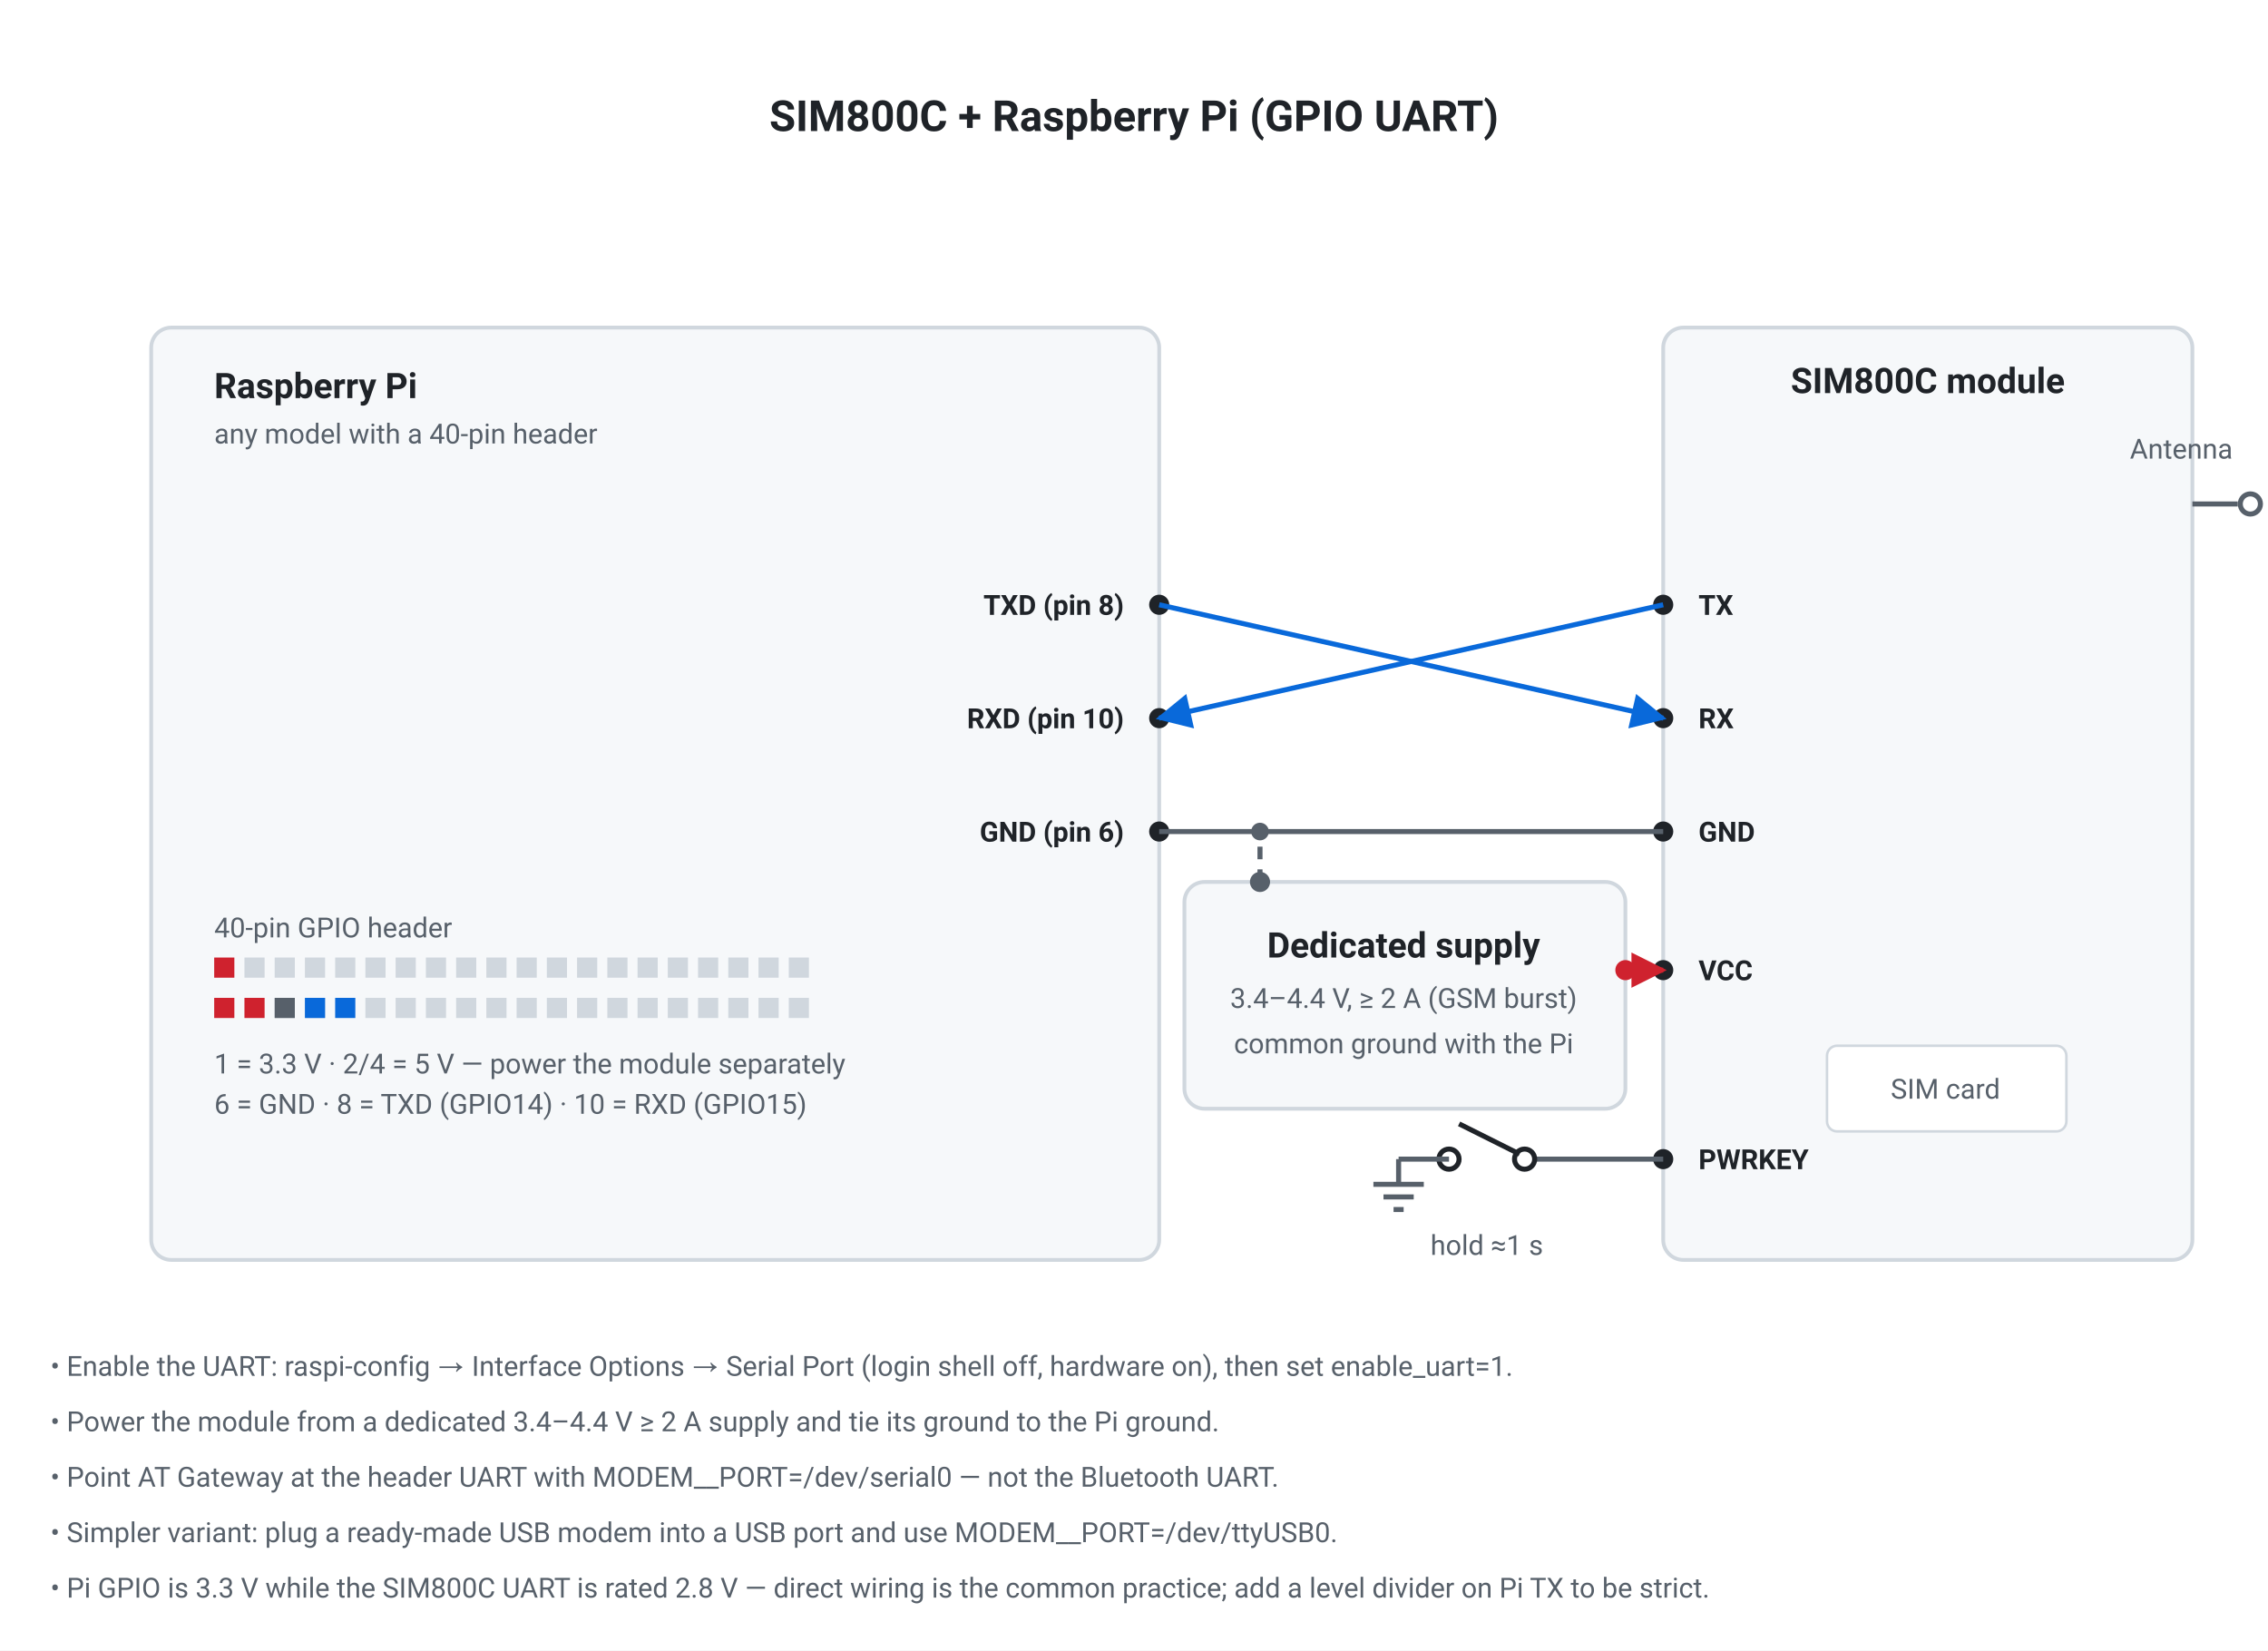
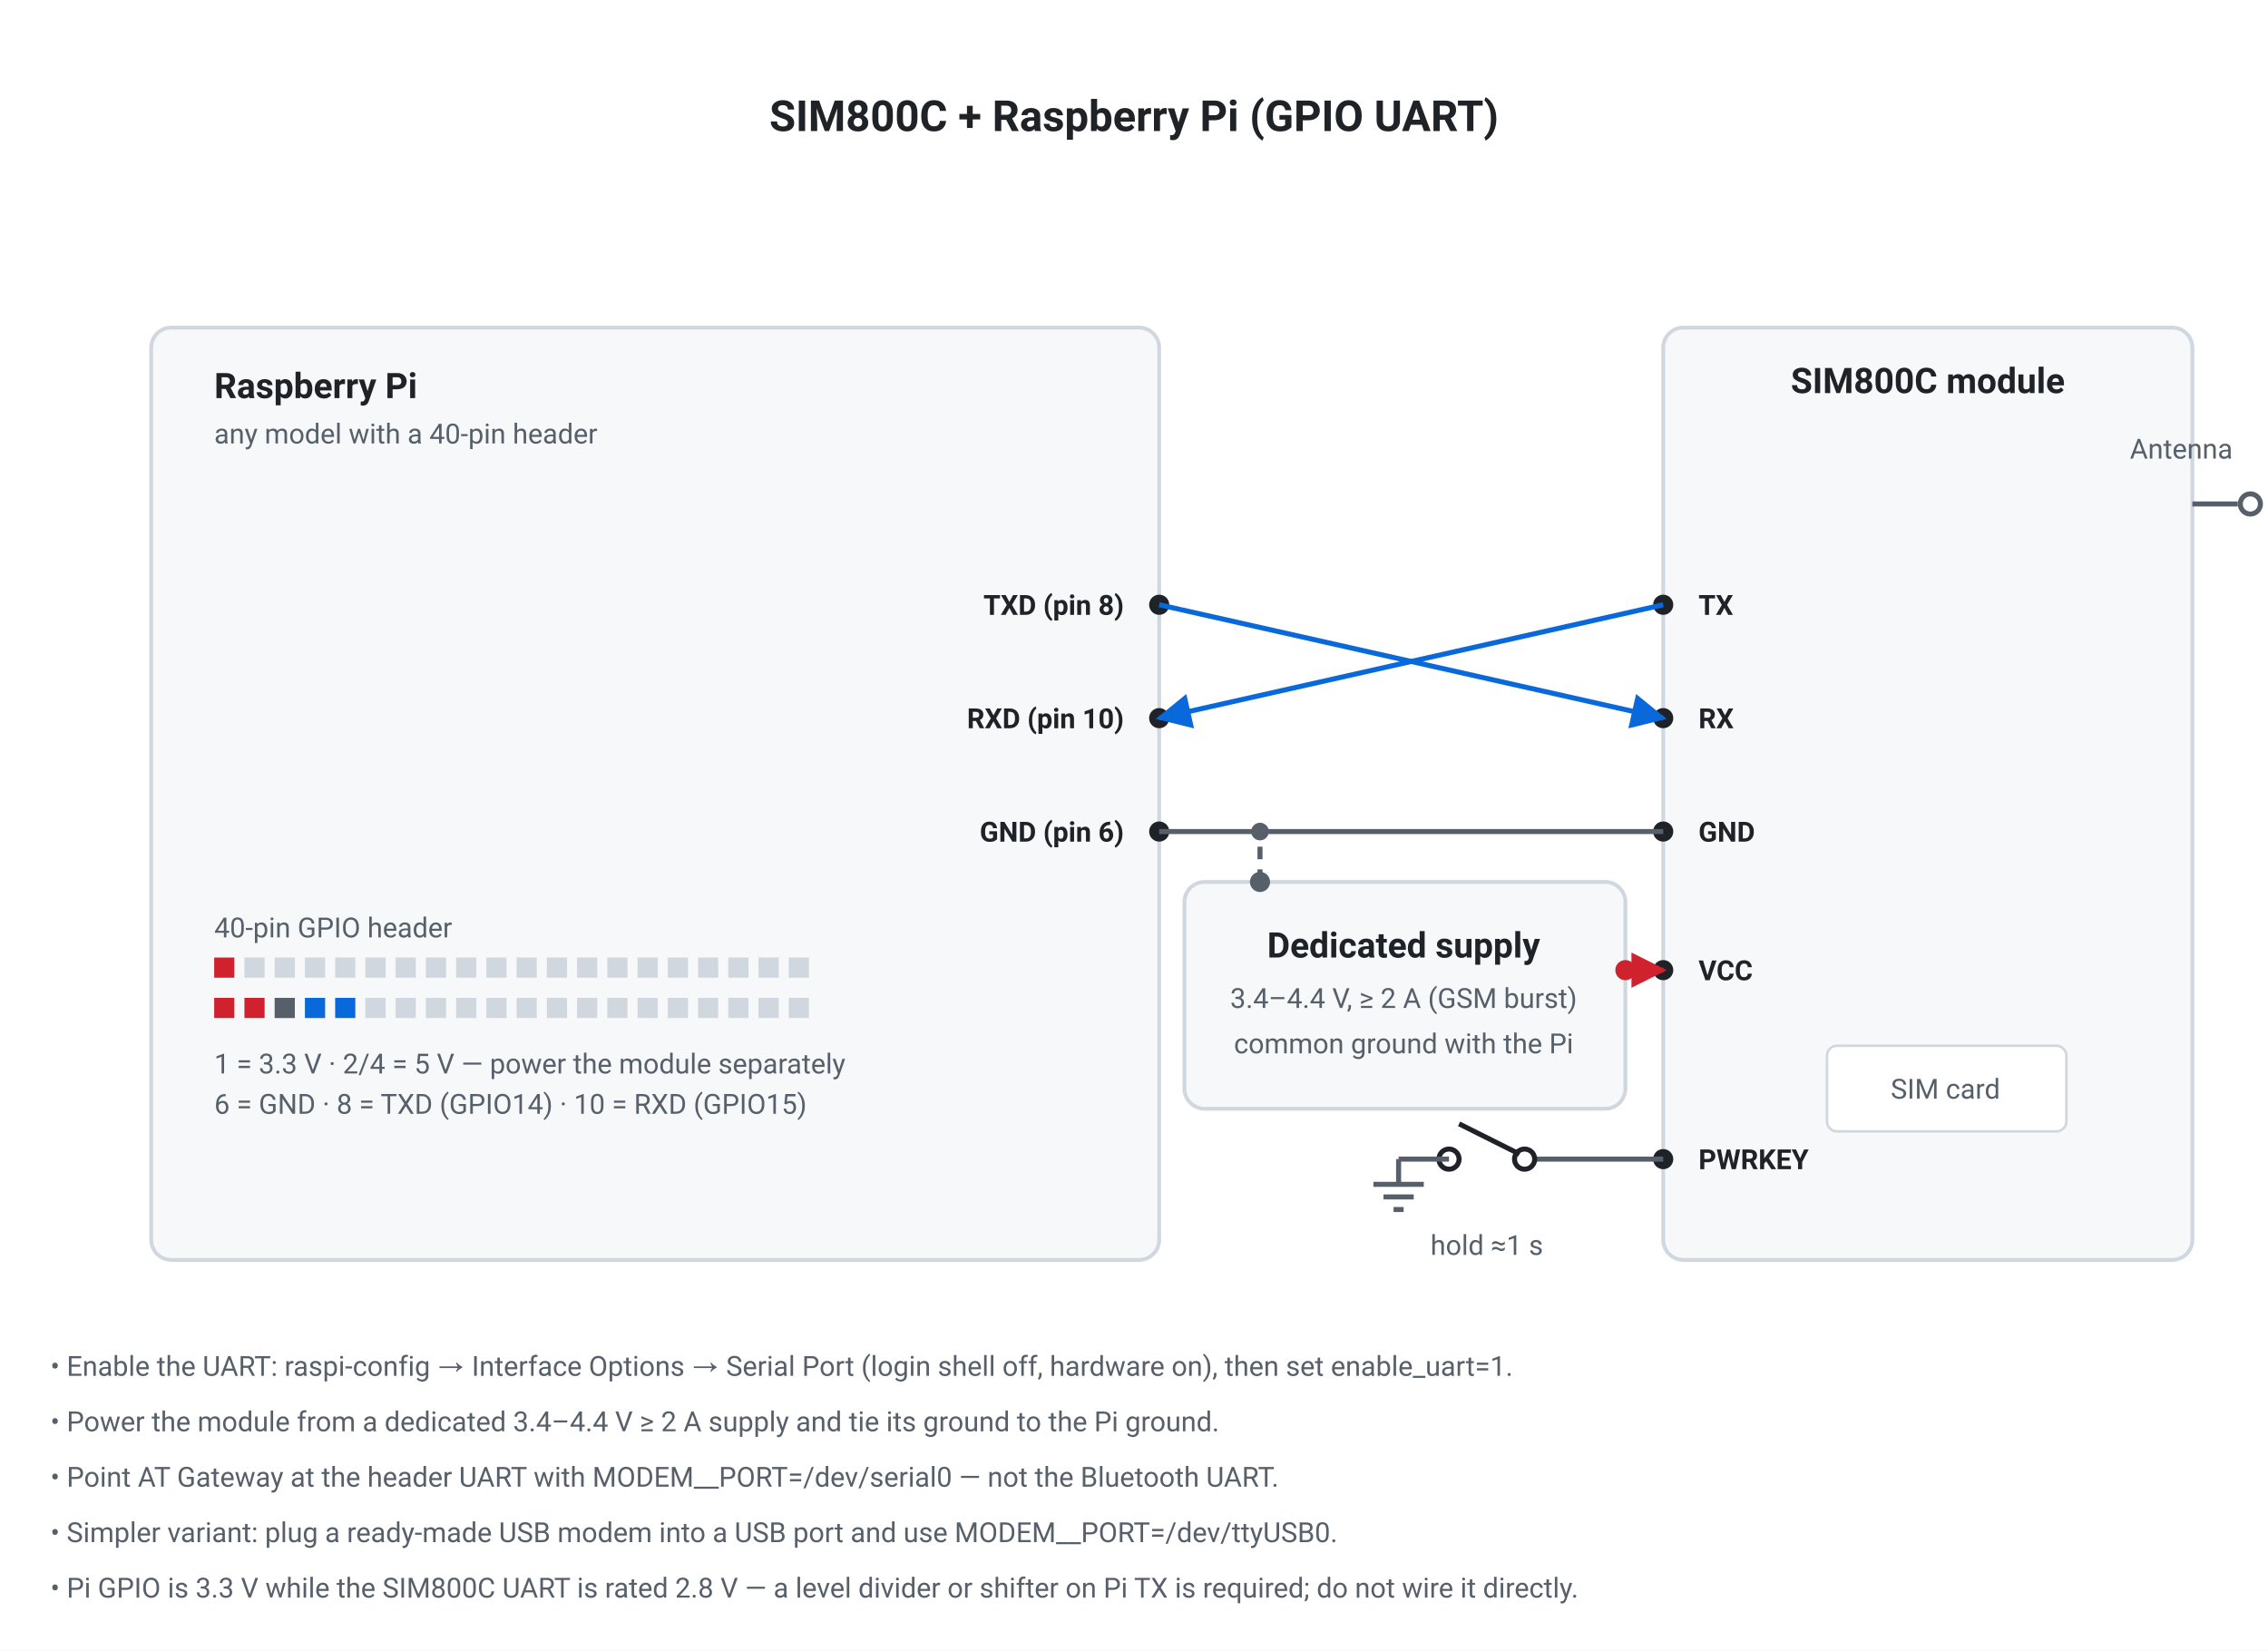
<svg xmlns="http://www.w3.org/2000/svg" viewBox="0 0 900 655" role="img" aria-label="SIM800C wired to a Raspberry Pi GPIO UART">
  <defs>
    <marker id="arrow" viewBox="0 0 10 10" refX="9" refY="5" markerWidth="7" markerHeight="7" orient="auto-start-reverse">
      <path d="M0,0 L10,5 L0,10 Z" fill="#0969da" />
    </marker>
    <marker id="arrow-red" viewBox="0 0 10 10" refX="9" refY="5" markerWidth="7" markerHeight="7" orient="auto-start-reverse">
      <path d="M0,0 L10,5 L0,10 Z" fill="#cf222e" />
    </marker>
    <g id="gnd-sym">
      <line x1="0" y1="0" x2="0" y2="10" stroke="#57606a" stroke-width="2" />
      <line x1="-10" y1="10" x2="10" y2="10" stroke="#57606a" stroke-width="2" />
      <line x1="-6" y1="15" x2="6" y2="15" stroke="#57606a" stroke-width="2" />
      <line x1="-2" y1="20" x2="2" y2="20" stroke="#57606a" stroke-width="2" />
    </g>
    <style>
      .box { fill: #f6f8fa; stroke: #d0d7de; stroke-width: 1.5; }
      .ttl { font: 700 14px system-ui, -apple-system, 'Segoe UI', Roboto, Helvetica, Arial, sans-serif; fill: #1f2328; }
      .sub { font: 11px system-ui, -apple-system, 'Segoe UI', Roboto, Helvetica, Arial, sans-serif; fill: #57606a; }
      .pin { font: 600 11px system-ui, -apple-system, 'Segoe UI', Roboto, Helvetica, Arial, sans-serif; fill: #1f2328; }
      .note { font: 11px system-ui, -apple-system, 'Segoe UI', Roboto, Helvetica, Arial, sans-serif; fill: #57606a; }
      .title { font: 700 17px system-ui, -apple-system, 'Segoe UI', Roboto, Helvetica, Arial, sans-serif; fill: #1f2328; }
      .hdr { fill: #d0d7de; }
    </style>
  </defs>
  <rect x="0" y="0" width="900" height="655" fill="#ffffff" />
  <text x="450" y="52" text-anchor="middle" class="title">SIM800C + Raspberry Pi (GPIO UART)</text>
  <rect x="60" y="130" width="400" height="370" rx="8" class="box" />
  <text x="85" y="158" class="ttl">Raspberry Pi</text>
  <text x="85" y="176" class="sub">any model with a 40-pin header</text>
  <text x="85" y="372" class="sub">40-pin GPIO header</text>
  <rect x="85" y="380" width="8" height="8" fill="#cf222e" />
  <rect x="85" y="396" width="8" height="8" fill="#cf222e" />
  <rect x="97" y="396" width="8" height="8" fill="#cf222e" />
  <g class="hdr">
    <rect x="97" y="380" width="8" height="8" />
    <rect x="109" y="380" width="8" height="8" />
    <rect x="121" y="380" width="8" height="8" />
    <rect x="133" y="380" width="8" height="8" />
    <rect x="145" y="380" width="8" height="8" />
    <rect x="157" y="380" width="8" height="8" />
    <rect x="169" y="380" width="8" height="8" />
    <rect x="181" y="380" width="8" height="8" />
    <rect x="193" y="380" width="8" height="8" />
    <rect x="205" y="380" width="8" height="8" />
    <rect x="217" y="380" width="8" height="8" />
    <rect x="229" y="380" width="8" height="8" />
    <rect x="241" y="380" width="8" height="8" />
    <rect x="253" y="380" width="8" height="8" />
    <rect x="265" y="380" width="8" height="8" />
    <rect x="277" y="380" width="8" height="8" />
    <rect x="289" y="380" width="8" height="8" />
    <rect x="301" y="380" width="8" height="8" />
    <rect x="313" y="380" width="8" height="8" />
    <rect x="109" y="396" width="8" height="8" />
    <rect x="121" y="396" width="8" height="8" />
    <rect x="145" y="396" width="8" height="8" />
    <rect x="157" y="396" width="8" height="8" />
    <rect x="169" y="396" width="8" height="8" />
    <rect x="181" y="396" width="8" height="8" />
    <rect x="193" y="396" width="8" height="8" />
    <rect x="205" y="396" width="8" height="8" />
    <rect x="217" y="396" width="8" height="8" />
    <rect x="229" y="396" width="8" height="8" />
    <rect x="241" y="396" width="8" height="8" />
    <rect x="253" y="396" width="8" height="8" />
    <rect x="265" y="396" width="8" height="8" />
    <rect x="277" y="396" width="8" height="8" />
    <rect x="289" y="396" width="8" height="8" />
    <rect x="301" y="396" width="8" height="8" />
    <rect x="313" y="396" width="8" height="8" />
  </g>
  <rect x="109" y="396" width="8" height="8" fill="#57606a" />
  <rect x="121" y="396" width="8" height="8" fill="#0969da" />
  <rect x="133" y="396" width="8" height="8" fill="#0969da" />
  <text x="85" y="426" class="sub">1 = 3.3 V · 2/4 = 5 V — power the module separately</text>
  <text x="85" y="442" class="sub">6 = GND · 8 = TXD (GPIO14) · 10 = RXD (GPIO15)</text>
  <circle cx="460" cy="240" r="4" fill="#1f2328" />
  <text x="446" y="244" text-anchor="end" class="pin">TXD (pin 8)</text>
  <circle cx="460" cy="285" r="4" fill="#1f2328" />
  <text x="446" y="289" text-anchor="end" class="pin">RXD (pin 10)</text>
  <circle cx="460" cy="330" r="4" fill="#1f2328" />
  <text x="446" y="334" text-anchor="end" class="pin">GND (pin 6)</text>
  <rect x="660" y="130" width="210" height="370" rx="8" class="box" />
  <text x="765" y="156" text-anchor="middle" class="ttl">SIM800C module</text>
  <circle cx="660" cy="240" r="4" fill="#1f2328" />
  <text x="674" y="244" class="pin">TX</text>
  <circle cx="660" cy="285" r="4" fill="#1f2328" />
  <text x="674" y="289" class="pin">RX</text>
  <circle cx="660" cy="330" r="4" fill="#1f2328" />
  <text x="674" y="334" class="pin">GND</text>
  <circle cx="660" cy="385" r="4" fill="#1f2328" />
  <text x="674" y="389" class="pin">VCC</text>
  <circle cx="660" cy="460" r="4" fill="#1f2328" />
  <text x="674" y="464" class="pin">PWRKEY</text>
  <rect x="725" y="415" width="95" height="34" rx="4" fill="#ffffff" stroke="#d0d7de" />
  <text x="772" y="436" text-anchor="middle" class="sub">SIM card</text>
  <line x1="870" y1="200" x2="888" y2="200" stroke="#57606a" stroke-width="2" />
  <circle cx="893" cy="200" r="4" fill="none" stroke="#57606a" stroke-width="2" />
  <text x="886" y="182" text-anchor="end" class="sub">Antenna</text>
  <line x1="460" y1="240" x2="660" y2="285" stroke="#0969da" stroke-width="2" marker-end="url(#arrow)" />
  <line x1="660" y1="240" x2="460" y2="285" stroke="#0969da" stroke-width="2" marker-end="url(#arrow)" />
  <line x1="460" y1="330" x2="660" y2="330" stroke="#57606a" stroke-width="2" />
  <rect x="470" y="350" width="175" height="90" rx="8" class="box" />
  <text x="557" y="380" text-anchor="middle" class="ttl">Dedicated supply</text>
  <text x="557" y="400" text-anchor="middle" class="sub">3.4–4.4 V, ≥ 2 A (GSM burst)</text>
  <text x="557" y="418" text-anchor="middle" class="sub">common ground with the Pi</text>
  <circle cx="645" cy="385" r="4" fill="#cf222e" />
  <line x1="645" y1="385" x2="660" y2="385" stroke="#cf222e" stroke-width="2" marker-end="url(#arrow-red)" />
  <circle cx="500" cy="350" r="4" fill="#57606a" />
  <line x1="500" y1="350" x2="500" y2="330" stroke="#57606a" stroke-width="2" stroke-dasharray="5,4" />
  <circle cx="500" cy="330" r="3.5" fill="#57606a" />
  <line x1="660" y1="460" x2="605" y2="460" stroke="#57606a" stroke-width="2" />
  <circle cx="605" cy="460" r="4" fill="#ffffff" stroke="#1f2328" stroke-width="2" />
  <circle cx="575" cy="460" r="4" fill="#ffffff" stroke="#1f2328" stroke-width="2" />
  <line x1="603" y1="458" x2="579" y2="446" stroke="#1f2328" stroke-width="2" />
  <line x1="575" y1="460" x2="555" y2="460" stroke="#57606a" stroke-width="2" />
  <use href="#gnd-sym" transform="translate(555,460)" />
  <text x="590" y="498" text-anchor="middle" class="sub">hold ≈1 s</text>
  <text x="20" y="546" class="note">• Enable the UART: raspi-config → Interface Options → Serial Port (login shell off, hardware on), then set enable_uart=1.</text>
  <text x="20" y="568" class="note">• Power the module from a dedicated 3.4–4.4 V ≥ 2 A supply and tie its ground to the Pi ground.</text>
  <text x="20" y="590" class="note">• Point AT Gateway at the header UART with MODEM__PORT=/dev/serial0 — not the Bluetooth UART.</text>
  <text x="20" y="612" class="note">• Simpler variant: plug a ready-made USB modem into a USB port and use MODEM__PORT=/dev/ttyUSB0.</text>
-   <text x="20" y="634" class="note">• Pi GPIO is 3.3 V while the SIM800C UART is rated 2.8 V — direct wiring is the common practice; add a level divider on Pi TX to be strict.</text>
+   <text x="20" y="634" class="note">• Pi GPIO is 3.3 V while the SIM800C UART is rated 2.8 V — a level divider or shifter on Pi TX is required; do not wire it directly.</text>
</svg>
